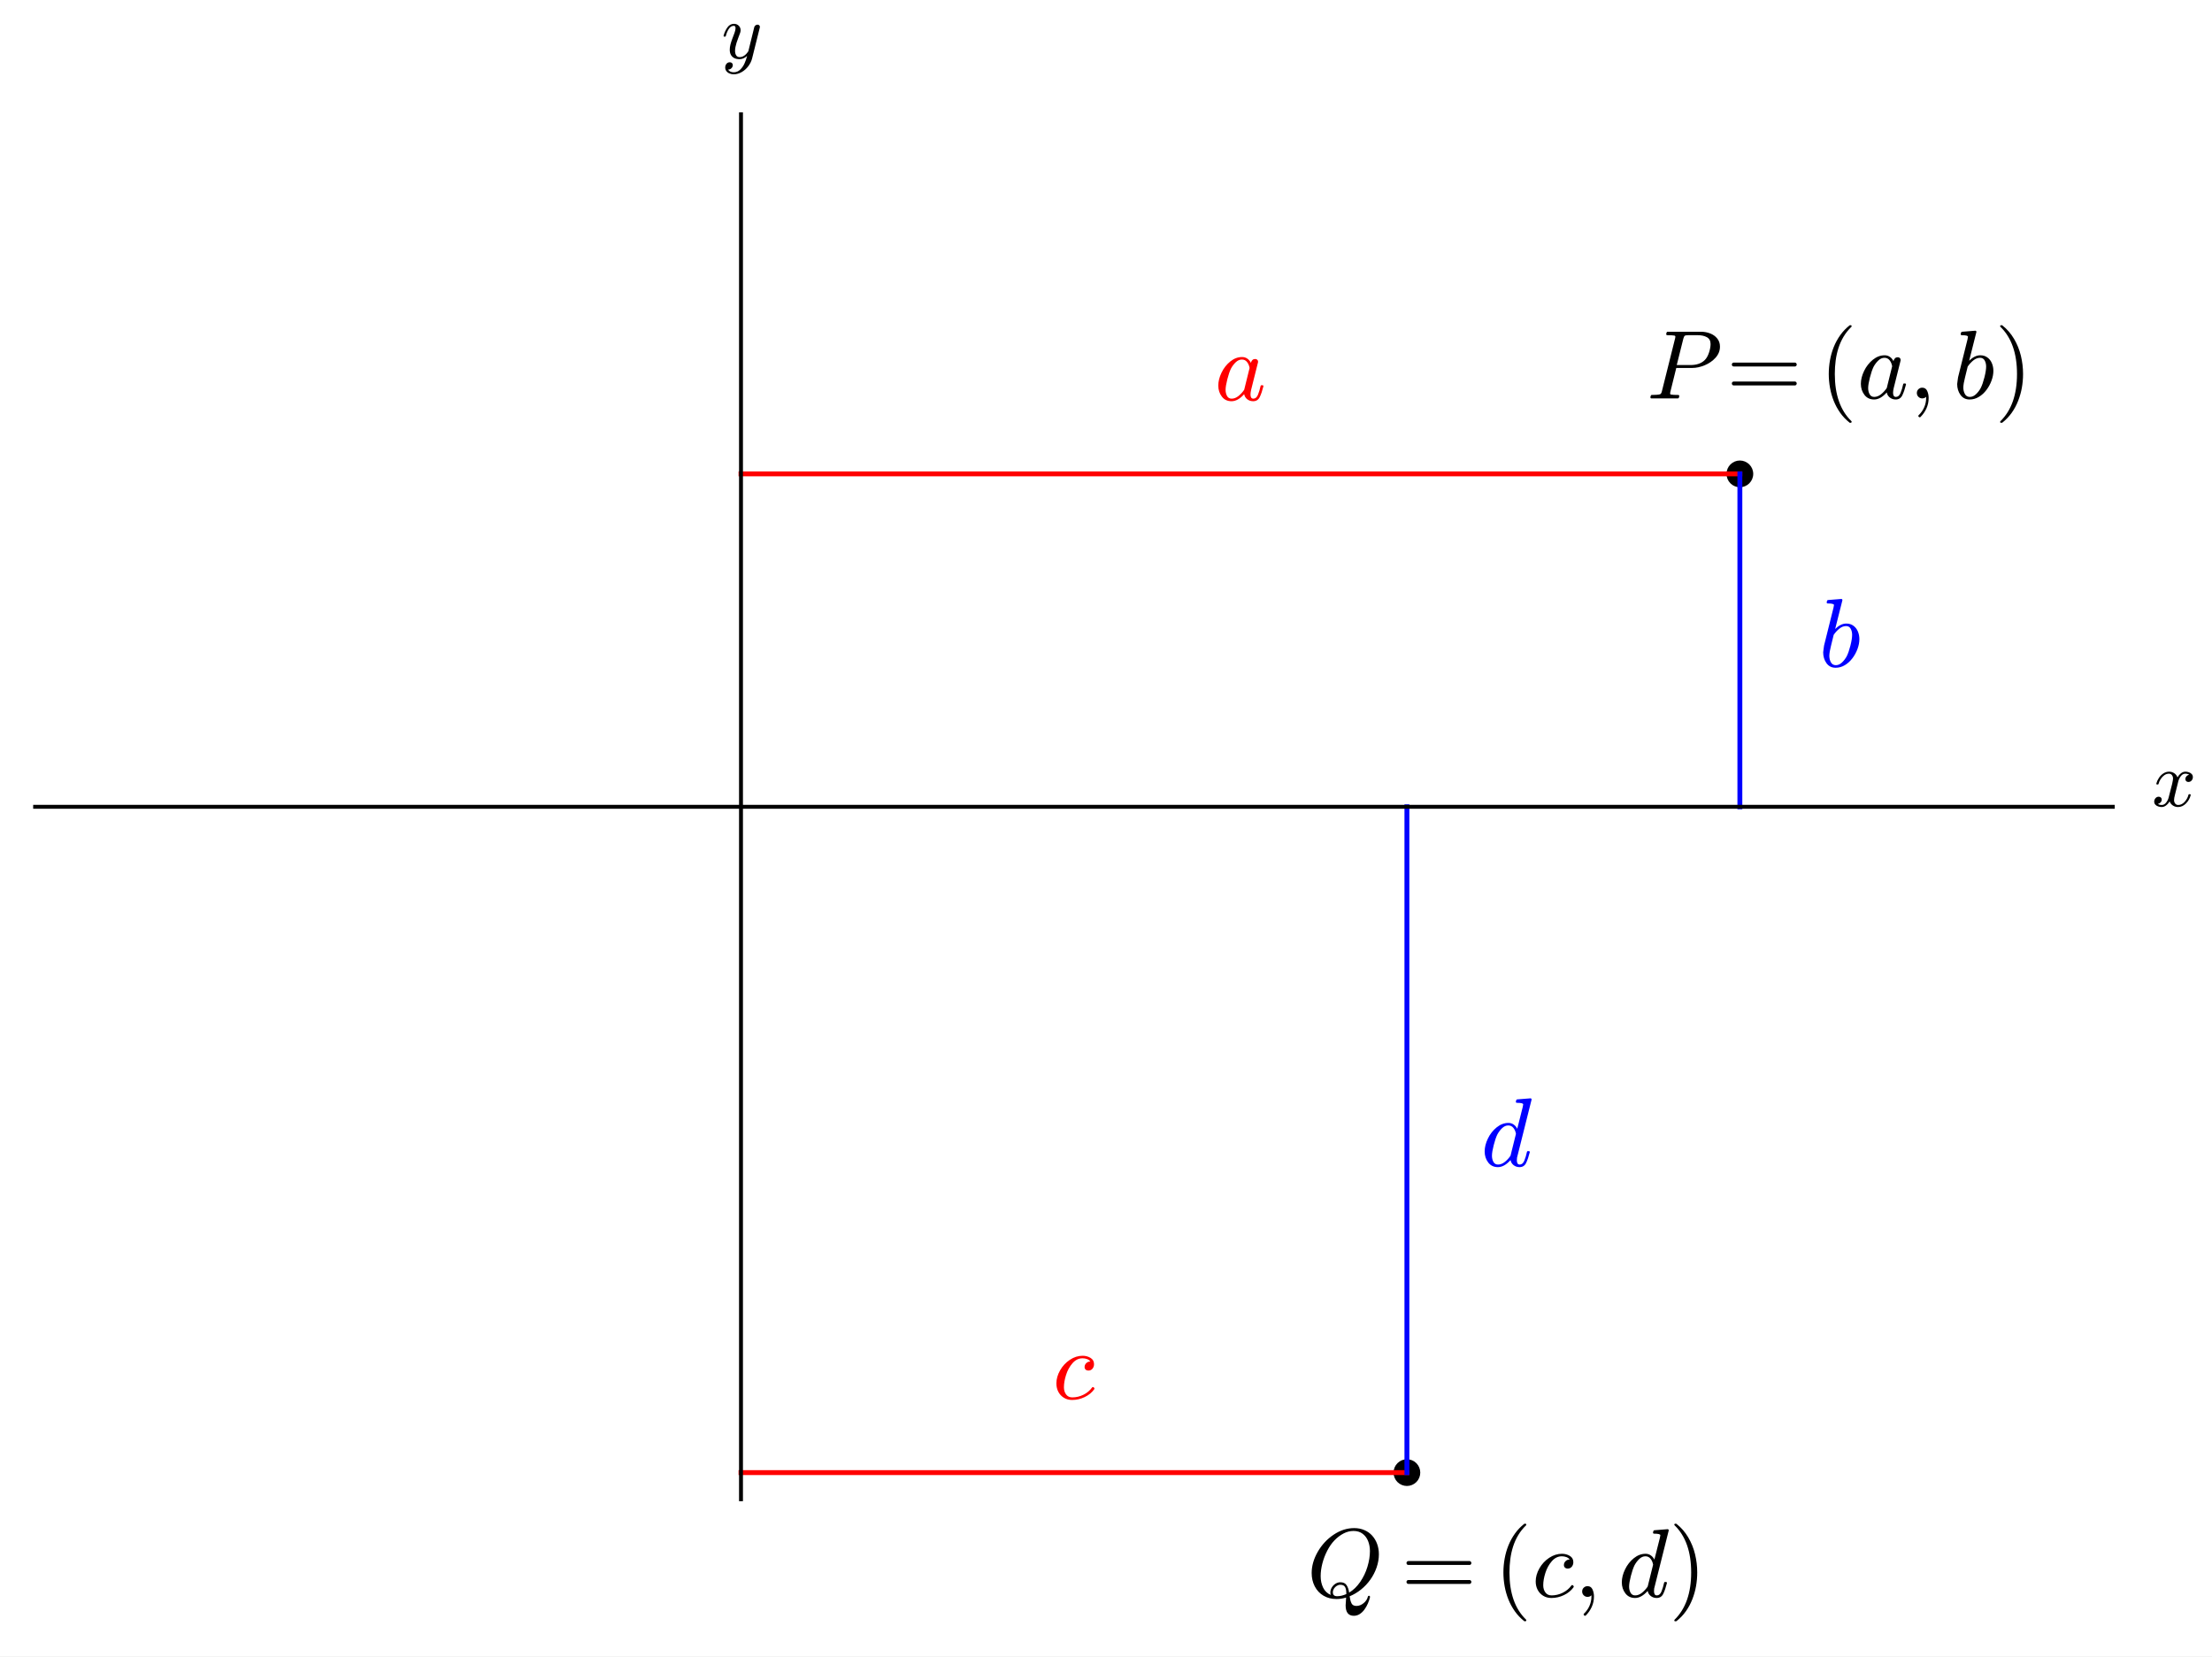
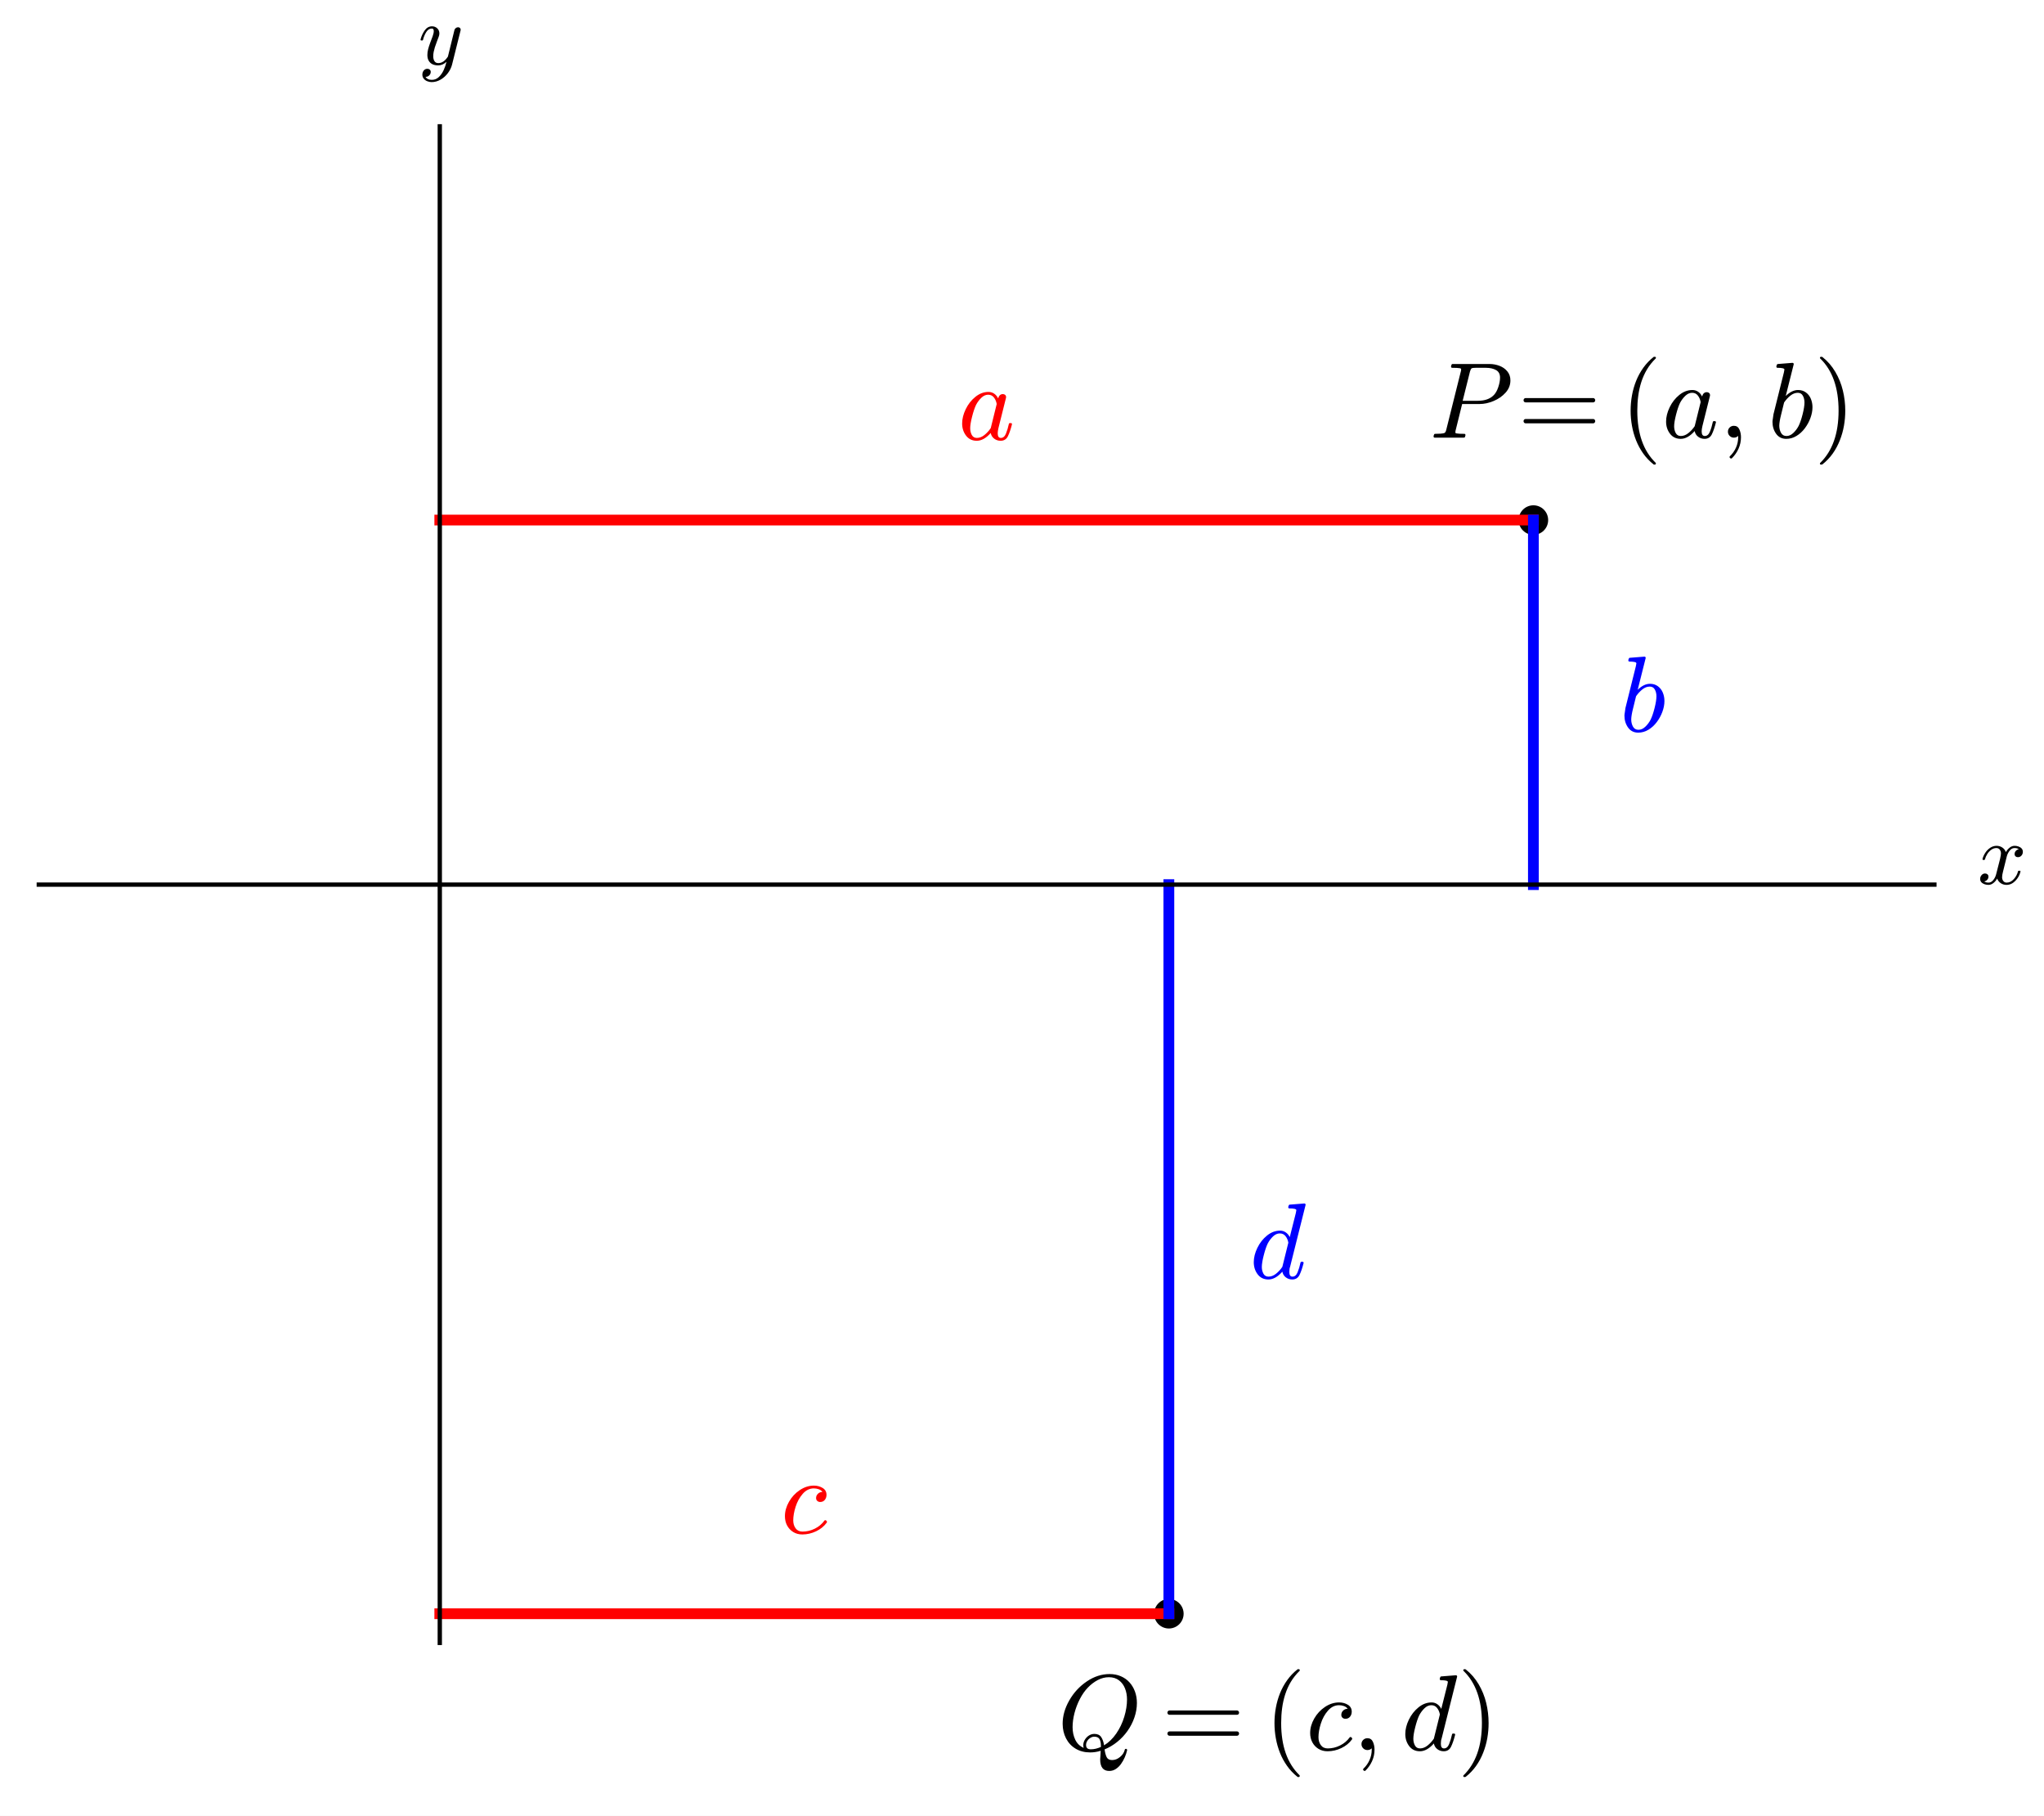
- <svg xmlns="http://www.w3.org/2000/svg" xmlns:xlink="http://www.w3.org/1999/xlink" width="453.475pt" height="339.616pt" viewBox="0 0 453.475 339.616" version="1.1">
+ <svg xmlns="http://www.w3.org/2000/svg" xmlns:xlink="http://www.w3.org/1999/xlink" width="379.298pt" height="336.931pt" viewBox="0 0 379.298 336.931" version="1.1">
  <defs>
    <style type="text/css">*{stroke-linejoin: round; stroke-linecap: butt}</style>
  </defs>
  <g id="figure_1">
    <g id="patch_1">
-       <path d="M 0 339.616  L 453.475 339.616  L 453.475 0  L 0 0  z " style="fill: #ffffff" />
+       <path d="M 0 336.931  L 379.298 336.931  L 379.298 0  L 0 0  z " style="fill: #ffffff" />
    </g>
    <g id="axes_1">
      <g id="patch_2">
-         <path d="M 7.2 307.399  L 433.135 307.399  L 433.135 23.442  L 7.2 23.442  z " style="fill: #ffffff" />
+         <path d="M 7.2 304.849  L 358.958 304.849  L 358.958 23.442  L 7.2 23.442  z " style="fill: #ffffff" />
      </g>
      <g id="PathCollection_1">
-         <path d="M 356.685 99.901  C 357.411 99.901 358.108 99.612 358.622 99.099  C 359.135 98.585 359.424 97.888 359.424 97.162  C 359.424 96.436 359.135 95.739 358.622 95.226  C 358.108 94.712 357.411 94.423 356.685 94.423  C 355.959 94.423 355.262 94.712 354.749 95.226  C 354.235 95.739 353.947 96.436 353.947 97.162  C 353.947 97.888 354.235 98.585 354.749 99.099  C 355.262 99.612 355.959 99.901 356.685 99.901  z " clip-path="url(#p8d711aec50)" />
+         <path d="M 284.548 99.239  C 285.274 99.239 285.971 98.95 286.485 98.437  C 286.998 97.923 287.287 97.226 287.287 96.5  C 287.287 95.774 286.998 95.077 286.485 94.564  C 285.971 94.05 285.274 93.761 284.548 93.761  C 283.822 93.761 283.125 94.05 282.612 94.564  C 282.098 95.077 281.809 95.774 281.809 96.5  C 281.809 97.226 282.098 97.923 282.612 98.437  C 283.125 98.95 283.822 99.239 284.548 99.239  z " clip-path="url(#p68d38d1e39)" />
      </g>
      <g id="PathCollection_2">
-         <path d="M 288.426 304.677  C 289.153 304.677 289.849 304.389 290.363 303.875  C 290.876 303.361 291.165 302.665 291.165 301.938  C 291.165 301.212 290.876 300.516 290.363 300.002  C 289.849 299.488 289.153 299.2 288.426 299.2  C 287.7 299.2 287.003 299.488 286.49 300.002  C 285.976 300.516 285.688 301.212 285.688 301.938  C 285.688 302.665 285.976 303.361 286.49 303.875  C 287.003 304.389 287.7 304.677 288.426 304.677  z " clip-path="url(#p8d711aec50)" />
+         <path d="M 216.902 302.176  C 217.628 302.176 218.325 301.888 218.839 301.374  C 219.352 300.861 219.641 300.164 219.641 299.438  C 219.641 298.711 219.352 298.015 218.839 297.501  C 218.325 296.988 217.628 296.699 216.902 296.699  C 216.176 296.699 215.479 296.988 214.966 297.501  C 214.452 298.015 214.164 298.711 214.164 299.438  C 214.164 300.164 214.452 300.861 214.966 301.374  C 215.479 301.888 216.176 302.176 216.902 302.176  z " clip-path="url(#p68d38d1e39)" />
      </g>
      <g id="matplotlib.axis_1">
        <g id="text_1">
-           <g transform="translate(441.135 165.4208) scale(0.16 -0.16)">
+           <g transform="translate(366.9585 164.1459) scale(0.16 -0.16)">
            <defs>
              <path id="Cmmi10-78" d="M 500 184  Q 613 97 819 97  Q 1019 97 1172 289  Q 1325 481 1381 709  L 1672 1844  Q 1741 2153 1741 2266  Q 1741 2425 1652 2544  Q 1563 2663 1403 2663  Q 1200 2663 1022 2536  Q 844 2409 722 2214  Q 600 2019 550 1819  Q 538 1778 500 1778  L 422 1778  Q 372 1778 372 1838  L 372 1856  Q 434 2094 584 2320  Q 734 2547 951 2687  Q 1169 2828 1416 2828  Q 1650 2828 1839 2703  Q 2028 2578 2106 2363  Q 2216 2559 2386 2693  Q 2556 2828 2759 2828  Q 2897 2828 3040 2779  Q 3184 2731 3275 2631  Q 3366 2531 3366 2381  Q 3366 2219 3261 2101  Q 3156 1984 2994 1984  Q 2891 1984 2822 2050  Q 2753 2116 2753 2216  Q 2753 2350 2845 2451  Q 2938 2553 3066 2572  Q 2950 2663 2747 2663  Q 2541 2663 2389 2472  Q 2238 2281 2175 2047  L 1894 916  Q 1825 659 1825 494  Q 1825 331 1917 214  Q 2009 97 2163 97  Q 2463 97 2698 361  Q 2934 625 3009 941  Q 3022 978 3059 978  L 3138 978  Q 3163 978 3178 961  Q 3194 944 3194 922  Q 3194 916 3188 903  Q 3097 522 2806 225  Q 2516 -72 2150 -72  Q 1916 -72 1727 54  Q 1538 181 1459 397  Q 1359 209 1182 68  Q 1006 -72 806 -72  Q 669 -72 523 -23  Q 378 25 287 125  Q 197 225 197 378  Q 197 528 301 651  Q 406 775 563 775  Q 669 775 741 711  Q 813 647 813 544  Q 813 409 723 309  Q 634 209 500 184  z " transform="scale(0.015625)" />
            </defs>
            <use xlink:href="#Cmmi10-78" transform="translate(0 0.8125)" />
          </g>
        </g>
      </g>
      <g id="matplotlib.axis_2">
        <g id="text_2">
-           <g transform="translate(147.9087 12.0825) scale(0.16 -0.16)">
+           <g transform="translate(77.61044 12.0825) scale(0.16 -0.16)">
            <defs>
              <path id="Cmmi10-79" d="M 538 -916  Q 672 -1147 1006 -1147  Q 1309 -1147 1531 -934  Q 1753 -722 1889 -420  Q 2025 -119 2100 197  Q 1816 -72 1484 -72  Q 1231 -72 1053 15  Q 875 103 776 276  Q 678 450 678 697  Q 678 906 734 1126  Q 791 1347 892 1617  Q 994 1888 1069 2088  Q 1153 2322 1153 2472  Q 1153 2663 1013 2663  Q 759 2663 595 2402  Q 431 2141 353 1819  Q 341 1778 300 1778  L 225 1778  Q 172 1778 172 1838  L 172 1856  Q 275 2238 487 2533  Q 700 2828 1025 2828  Q 1253 2828 1411 2678  Q 1569 2528 1569 2297  Q 1569 2178 1516 2047  Q 1488 1969 1388 1706  Q 1288 1444 1234 1272  Q 1181 1100 1147 934  Q 1113 769 1113 603  Q 1113 391 1203 244  Q 1294 97 1491 97  Q 1888 97 2203 581  L 2688 2553  Q 2709 2638 2787 2698  Q 2866 2759 2956 2759  Q 3034 2759 3092 2709  Q 3150 2659 3150 2578  Q 3150 2541 3144 2528  L 2509 -19  Q 2425 -347 2200 -647  Q 1975 -947 1658 -1130  Q 1341 -1313 997 -1313  Q 831 -1313 668 -1248  Q 506 -1184 406 -1056  Q 306 -928 306 -756  Q 306 -581 409 -453  Q 513 -325 684 -325  Q 788 -325 858 -389  Q 928 -453 928 -556  Q 928 -703 818 -812  Q 709 -922 563 -922  Q 556 -919 550 -917  Q 544 -916 538 -916  z " transform="scale(0.015625)" />
            </defs>
            <use xlink:href="#Cmmi10-79" transform="translate(0 0.8125)" />
          </g>
        </g>
      </g>
      <g id="line2d_1">
-         <path d="M 151.909 97.162  L 356.685 97.162  " clip-path="url(#p8d711aec50)" style="fill: none; stroke: #ff0000; stroke-linecap: square" />
+         <path d="M 81.61 96.5  L 284.548 96.5  " clip-path="url(#p68d38d1e39)" style="fill: none; stroke: #ff0000; stroke-width: 2; stroke-linecap: square" />
      </g>
      <g id="line2d_2">
-         <path d="M 356.685 165.421  L 356.685 97.162  " clip-path="url(#p8d711aec50)" style="fill: none; stroke: #0000ff; stroke-linecap: square" />
+         <path d="M 284.548 164.146  L 284.548 96.5  " clip-path="url(#p68d38d1e39)" style="fill: none; stroke: #0000ff; stroke-width: 2; stroke-linecap: square" />
      </g>
      <g id="line2d_3">
-         <path d="M 151.909 301.938  L 288.426 301.938  " clip-path="url(#p8d711aec50)" style="fill: none; stroke: #ff0000; stroke-linecap: square" />
+         <path d="M 81.61 299.438  L 216.902 299.438  " clip-path="url(#p68d38d1e39)" style="fill: none; stroke: #ff0000; stroke-width: 2; stroke-linecap: square" />
      </g>
      <g id="line2d_4">
-         <path d="M 288.426 165.421  L 288.426 301.938  " clip-path="url(#p8d711aec50)" style="fill: none; stroke: #0000ff; stroke-linecap: square" />
+         <path d="M 216.902 164.146  L 216.902 299.438  " clip-path="url(#p68d38d1e39)" style="fill: none; stroke: #0000ff; stroke-width: 2; stroke-linecap: square" />
      </g>
      <g id="patch_3">
-         <path d="M 151.909 307.399  L 151.909 23.442  " style="fill: none; stroke: #000000; stroke-width: 0.8; stroke-linejoin: miter; stroke-linecap: square" />
+         <path d="M 81.61 304.849  L 81.61 23.442  " style="fill: none; stroke: #000000; stroke-width: 0.8; stroke-linejoin: miter; stroke-linecap: square" />
      </g>
      <g id="patch_4">
-         <path d="M 7.2 165.421  L 433.135 165.421  " style="fill: none; stroke: #000000; stroke-width: 0.8; stroke-linejoin: miter; stroke-linecap: square" />
+         <path d="M 7.2 164.146  L 358.958 164.146  " style="fill: none; stroke: #000000; stroke-width: 0.8; stroke-linejoin: miter; stroke-linecap: square" />
      </g>
      <g id="text_3">
-         <g style="fill: #ff0000" transform="translate(248.9969 82.20312) scale(0.2 -0.2)">
+         <g style="fill: #ff0000" transform="translate(177.7792 81.72502) scale(0.2 -0.2)">
          <defs>
            <path id="Cmmi10-61" d="M 1113 -72  Q 709 -72 476 233  Q 244 538 244 953  Q 244 1363 456 1803  Q 669 2244 1030 2536  Q 1391 2828 1806 2828  Q 1997 2828 2147 2725  Q 2297 2622 2381 2444  Q 2453 2700 2663 2700  Q 2744 2700 2798 2651  Q 2853 2603 2853 2522  Q 2853 2503 2851 2493  Q 2850 2484 2847 2472  L 2400 684  Q 2356 494 2356 372  Q 2356 97 2541 97  Q 2741 97 2845 351  Q 2950 606 3022 941  Q 3034 978 3072 978  L 3150 978  Q 3175 978 3190 956  Q 3206 934 3206 916  Q 3094 469 2961 198  Q 2828 -72 2528 -72  Q 2313 -72 2147 54  Q 1981 181 1941 391  Q 1528 -72 1113 -72  z M 1119 97  Q 1350 97 1567 270  Q 1784 444 1941 678  Q 1947 684 1947 697  L 2291 2088  L 2297 2106  Q 2259 2334 2132 2498  Q 2006 2663 1791 2663  Q 1575 2663 1389 2486  Q 1203 2309 1075 2069  Q 950 1813 836 1366  Q 722 919 722 672  Q 722 450 817 273  Q 913 97 1119 97  z " transform="scale(0.015625)" />
          </defs>
          <use xlink:href="#Cmmi10-61" transform="translate(0 0.8125)" />
        </g>
      </g>
      <g id="text_4">
-         <g style="fill: #0000ff" transform="translate(372.8628 136.8102) scale(0.2 -0.2)">
+         <g style="fill: #0000ff" transform="translate(300.5418 135.8417) scale(0.2 -0.2)">
          <defs>
            <path id="Cmmi10-62" d="M 1106 -72  Q 719 -72 503 231  Q 288 534 288 941  Q 288 1000 317 1173  Q 347 1347 347 1388  L 966 3872  Q 991 3981 997 4044  Q 997 4147 581 4147  Q 519 4147 519 4231  Q 522 4247 533 4287  Q 544 4328 561 4350  Q 578 4372 609 4372  L 1472 4441  Q 1550 4441 1550 4359  L 1075 2472  Q 1438 2828 1806 2828  Q 2078 2828 2273 2684  Q 2469 2541 2566 2306  Q 2663 2072 2663 1806  Q 2663 1497 2542 1167  Q 2422 838 2209 555  Q 1997 272 1712 100  Q 1428 -72 1106 -72  z M 1119 97  Q 1338 97 1528 280  Q 1719 463 1838 691  Q 1966 947 2077 1386  Q 2188 1825 2188 2088  Q 2188 2316 2092 2489  Q 1997 2663 1791 2663  Q 1559 2663 1348 2492  Q 1138 2322 978 2088  L 800 1363  Q 697 959 691 716  Q 691 475 795 286  Q 900 97 1119 97  z " transform="scale(0.015625)" />
          </defs>
          <use xlink:href="#Cmmi10-62" transform="translate(0 0.609375)" />
        </g>
      </g>
      <g id="text_5">
-         <g transform="translate(337.5628 81.68438) scale(0.2 -0.2)">
+         <g transform="translate(265.2418 81.20627) scale(0.2 -0.2)">
          <defs>
            <path id="Cmmi10-50" d="M 313 0  Q 250 0 250 84  Q 253 100 262 139  Q 272 178 289 201  Q 306 225 331 225  Q 722 225 878 269  Q 959 297 997 441  L 1875 3956  Q 1888 4019 1888 4044  Q 1888 4113 1813 4122  Q 1691 4147 1350 4147  Q 1288 4147 1288 4231  Q 1291 4247 1300 4286  Q 1309 4325 1326 4348  Q 1344 4372 1369 4372  L 3578 4372  Q 3881 4372 4165 4264  Q 4450 4156 4631 3934  Q 4813 3713 4813 3397  Q 4813 2991 4527 2672  Q 4241 2353 3814 2175  Q 3388 1997 2988 1997  L 1947 1997  L 1556 416  Q 1544 353 1544 325  Q 1544 300 1551 283  Q 1559 266 1573 261  Q 1588 256 1619 250  Q 1741 225 2081 225  Q 2144 225 2144 141  Q 2122 50 2109 25  Q 2097 0 2034 0  L 313 0  z M 1978 2188  L 2875 2188  Q 3497 2188 3822 2522  Q 3988 2688 4092 3000  Q 4197 3313 4197 3566  Q 4197 3881 3956 4014  Q 3716 4147 3359 4147  L 2747 4147  Q 2572 4147 2515 4117  Q 2459 4088 2413 3928  L 1978 2188  z " transform="scale(0.015625)" />
            <path id="Cmr10-3d" d="M 481 850  Q 428 850 393 890  Q 359 931 359 978  Q 359 1031 393 1068  Q 428 1106 481 1106  L 4500 1106  Q 4547 1106 4581 1068  Q 4616 1031 4616 978  Q 4616 931 4581 890  Q 4547 850 4500 850  L 481 850  z M 481 2094  Q 428 2094 393 2131  Q 359 2169 359 2222  Q 359 2269 393 2309  Q 428 2350 481 2350  L 4500 2350  Q 4547 2350 4581 2309  Q 4616 2269 4616 2222  Q 4616 2169 4581 2131  Q 4547 2094 4500 2094  L 481 2094  z " transform="scale(0.015625)" />
            <path id="Cmr10-28" d="M 1984 -1588  Q 1628 -1306 1370 -942  Q 1113 -578 948 -165  Q 784 247 703 697  Q 622 1147 622 1600  Q 622 2059 703 2509  Q 784 2959 951 3375  Q 1119 3791 1378 4153  Q 1638 4516 1984 4788  Q 1984 4800 2016 4800  L 2075 4800  Q 2094 4800 2109 4783  Q 2125 4766 2125 4744  Q 2125 4716 2113 4703  Q 1800 4397 1592 4047  Q 1384 3697 1257 3301  Q 1131 2906 1075 2482  Q 1019 2059 1019 1600  Q 1019 -434 2106 -1491  Q 2125 -1509 2125 -1544  Q 2125 -1559 2108 -1579  Q 2091 -1600 2075 -1600  L 2016 -1600  Q 1984 -1600 1984 -1588  z " transform="scale(0.015625)" />
            <path id="Cmmi10-3b" d="M 634 -1153  Q 634 -1125 659 -1100  Q 891 -878 1019 -587  Q 1147 -297 1147 25  L 1147 103  Q 1044 0 891 0  Q 744 0 641 103  Q 538 206 538 353  Q 538 503 641 603  Q 744 703 891 703  Q 1119 703 1216 492  Q 1313 281 1313 25  Q 1313 -331 1170 -651  Q 1028 -972 769 -1228  Q 744 -1241 728 -1241  Q 697 -1241 665 -1212  Q 634 -1184 634 -1153  z " transform="scale(0.015625)" />
            <path id="Cmr10-29" d="M 416 -1600  Q 359 -1600 359 -1544  Q 359 -1516 372 -1503  Q 1466 -434 1466 1600  Q 1466 3634 384 4691  Q 359 4706 359 4744  Q 359 4766 376 4783  Q 394 4800 416 4800  L 475 4800  Q 494 4800 506 4788  Q 966 4425 1272 3906  Q 1578 3388 1720 2800  Q 1863 2213 1863 1600  Q 1863 1147 1786 708  Q 1709 269 1542 -157  Q 1375 -584 1119 -945  Q 863 -1306 506 -1588  Q 494 -1600 475 -1600  L 416 -1600  z " transform="scale(0.015625)" />
          </defs>
          <use xlink:href="#Cmmi10-50" />
          <use xlink:href="#Cmr10-3d" transform="translate(81.76758 0)" />
          <use xlink:href="#Cmr10-28" transform="translate(177.0117 0)" />
          <use xlink:href="#Cmmi10-61" transform="translate(215.8301 0)" />
          <use xlink:href="#Cmmi10-3b" transform="translate(268.6133 0)" />
          <use xlink:href="#Cmmi10-62" transform="translate(313.8574 0)" />
          <use xlink:href="#Cmr10-29" transform="translate(356.7773 0)" />
        </g>
      </g>
      <g id="text_6">
-         <g transform="translate(267.904 327.4161) scale(0.2 -0.2)">
+         <g transform="translate(196.1959 324.7314) scale(0.2 -0.2)">
          <defs>
            <path id="Cmmi10-51" d="M 1947 -141  Q 1466 -141 1094 79  Q 722 300 520 692  Q 319 1084 319 1563  Q 319 2259 714 2950  Q 1109 3641 1756 4077  Q 2403 4513 3109 4513  Q 3475 4513 3778 4381  Q 4081 4250 4290 4017  Q 4500 3784 4614 3471  Q 4728 3159 4728 2791  Q 4728 2366 4581 1936  Q 4434 1506 4171 1136  Q 3909 766 3559 484  Q 3209 203 2809 38  Q 2850 -256 2934 -425  Q 3019 -594 3256 -594  Q 3506 -594 3726 -412  Q 3947 -231 4006 13  Q 4019 72 4078 72  Q 4147 72 4147 -13  Q 4100 -219 4008 -430  Q 3916 -641 3786 -823  Q 3656 -1006 3478 -1123  Q 3300 -1241 3084 -1241  Q 2547 -1241 2547 -550  Q 2547 -509 2562 -332  Q 2578 -156 2578 -44  Q 2269 -141 1947 -141  z M 1709 300  Q 1709 44 1991 44  Q 2275 44 2591 184  L 2591 244  Q 2591 503 2509 648  Q 2428 794 2194 794  Q 2078 794 1964 723  Q 1850 653 1779 539  Q 1709 425 1709 300  z M 1544 288  Q 1544 456 1637 612  Q 1731 769 1881 864  Q 2031 959 2203 959  Q 2481 959 2607 771  Q 2734 584 2778 281  Q 3188 525 3500 978  Q 3813 1431 3977 1973  Q 4141 2516 4141 3003  Q 4141 3356 4023 3656  Q 3906 3956 3664 4140  Q 3422 4325 3066 4325  Q 2722 4325 2403 4156  Q 2084 3988 1813 3706  Q 1550 3434 1342 3032  Q 1134 2631 1021 2193  Q 909 1756 909 1356  Q 909 947 1068 612  Q 1228 278 1569 128  Q 1544 194 1544 288  z " transform="scale(0.015625)" />
            <path id="Cmmi10-63" d="M 750 763  Q 750 484 892 290  Q 1034 97 1300 97  Q 1681 97 2032 272  Q 2384 447 2606 756  Q 2625 775 2656 775  Q 2688 775 2720 739  Q 2753 703 2753 672  Q 2753 647 2741 634  Q 2506 306 2109 117  Q 1713 -72 1288 -72  Q 981 -72 747 73  Q 513 219 384 462  Q 256 706 256 1013  Q 256 1444 497 1869  Q 738 2294 1138 2561  Q 1538 2828 1978 2828  Q 2266 2828 2495 2689  Q 2725 2550 2725 2278  Q 2725 2103 2623 1979  Q 2522 1856 2350 1856  Q 2247 1856 2176 1920  Q 2106 1984 2106 2088  Q 2106 2238 2215 2344  Q 2325 2450 2472 2450  L 2484 2450  Q 2409 2559 2267 2611  Q 2125 2663 1972 2663  Q 1597 2663 1315 2342  Q 1034 2022 892 1576  Q 750 1131 750 763  z " transform="scale(0.015625)" />
            <path id="Cmmi10-64" d="M 1113 -72  Q 709 -72 476 233  Q 244 538 244 953  Q 244 1363 456 1803  Q 669 2244 1030 2536  Q 1391 2828 1806 2828  Q 1994 2828 2145 2723  Q 2297 2619 2381 2444  L 2741 3872  Q 2766 3981 2772 4044  Q 2772 4147 2356 4147  Q 2291 4147 2291 4231  Q 2294 4247 2305 4287  Q 2316 4328 2333 4350  Q 2350 4372 2381 4372  L 3244 4441  Q 3322 4441 3322 4359  L 2400 678  Q 2356 572 2356 372  Q 2356 97 2541 97  Q 2741 97 2845 351  Q 2950 606 3022 941  Q 3034 978 3072 978  L 3150 978  Q 3175 978 3190 956  Q 3206 934 3206 916  Q 3094 469 2961 198  Q 2828 -72 2528 -72  Q 2313 -72 2147 54  Q 1981 181 1941 391  Q 1528 -72 1113 -72  z M 1119 97  Q 1350 97 1567 270  Q 1784 444 1941 678  Q 1947 684 1947 703  L 2297 2113  Q 2259 2338 2131 2500  Q 2003 2663 1791 2663  Q 1575 2663 1389 2486  Q 1203 2309 1075 2069  Q 950 1813 836 1366  Q 722 919 722 672  Q 722 450 817 273  Q 913 97 1119 97  z " transform="scale(0.015625)" />
          </defs>
          <use xlink:href="#Cmmi10-51" />
          <use xlink:href="#Cmr10-3d" transform="translate(96.5625 0)" />
          <use xlink:href="#Cmr10-28" transform="translate(191.8066 0)" />
          <use xlink:href="#Cmmi10-63" transform="translate(230.625 0)" />
          <use xlink:href="#Cmmi10-3b" transform="translate(273.8379 0)" />
          <use xlink:href="#Cmmi10-64" transform="translate(319.082 0)" />
          <use xlink:href="#Cmr10-29" transform="translate(371.084 0)" />
        </g>
      </g>
      <g id="text_7">
-         <g style="fill: #ff0000" transform="translate(215.7675 286.9796) scale(0.2 -0.2)">
+         <g style="fill: #ff0000" transform="translate(144.8563 284.6626) scale(0.2 -0.2)">
          <use xlink:href="#Cmmi10-63" transform="translate(0 0.8125)" />
        </g>
      </g>
      <g id="text_8">
-         <g style="fill: #0000ff" transform="translate(303.604 239.1984) scale(0.2 -0.2)">
+         <g style="fill: #0000ff" transform="translate(231.8959 237.3105) scale(0.2 -0.2)">
          <use xlink:href="#Cmmi10-64" transform="translate(0 0.609375)" />
        </g>
      </g>
    </g>
  </g>
  <defs>
-     <clipPath id="p8d711aec50">
-       <rect x="7.2" y="23.442" width="425.935" height="283.957" />
+     <clipPath id="p68d38d1e39">
+       <rect x="7.2" y="23.442" width="351.758" height="281.407" />
    </clipPath>
  </defs>
</svg>
